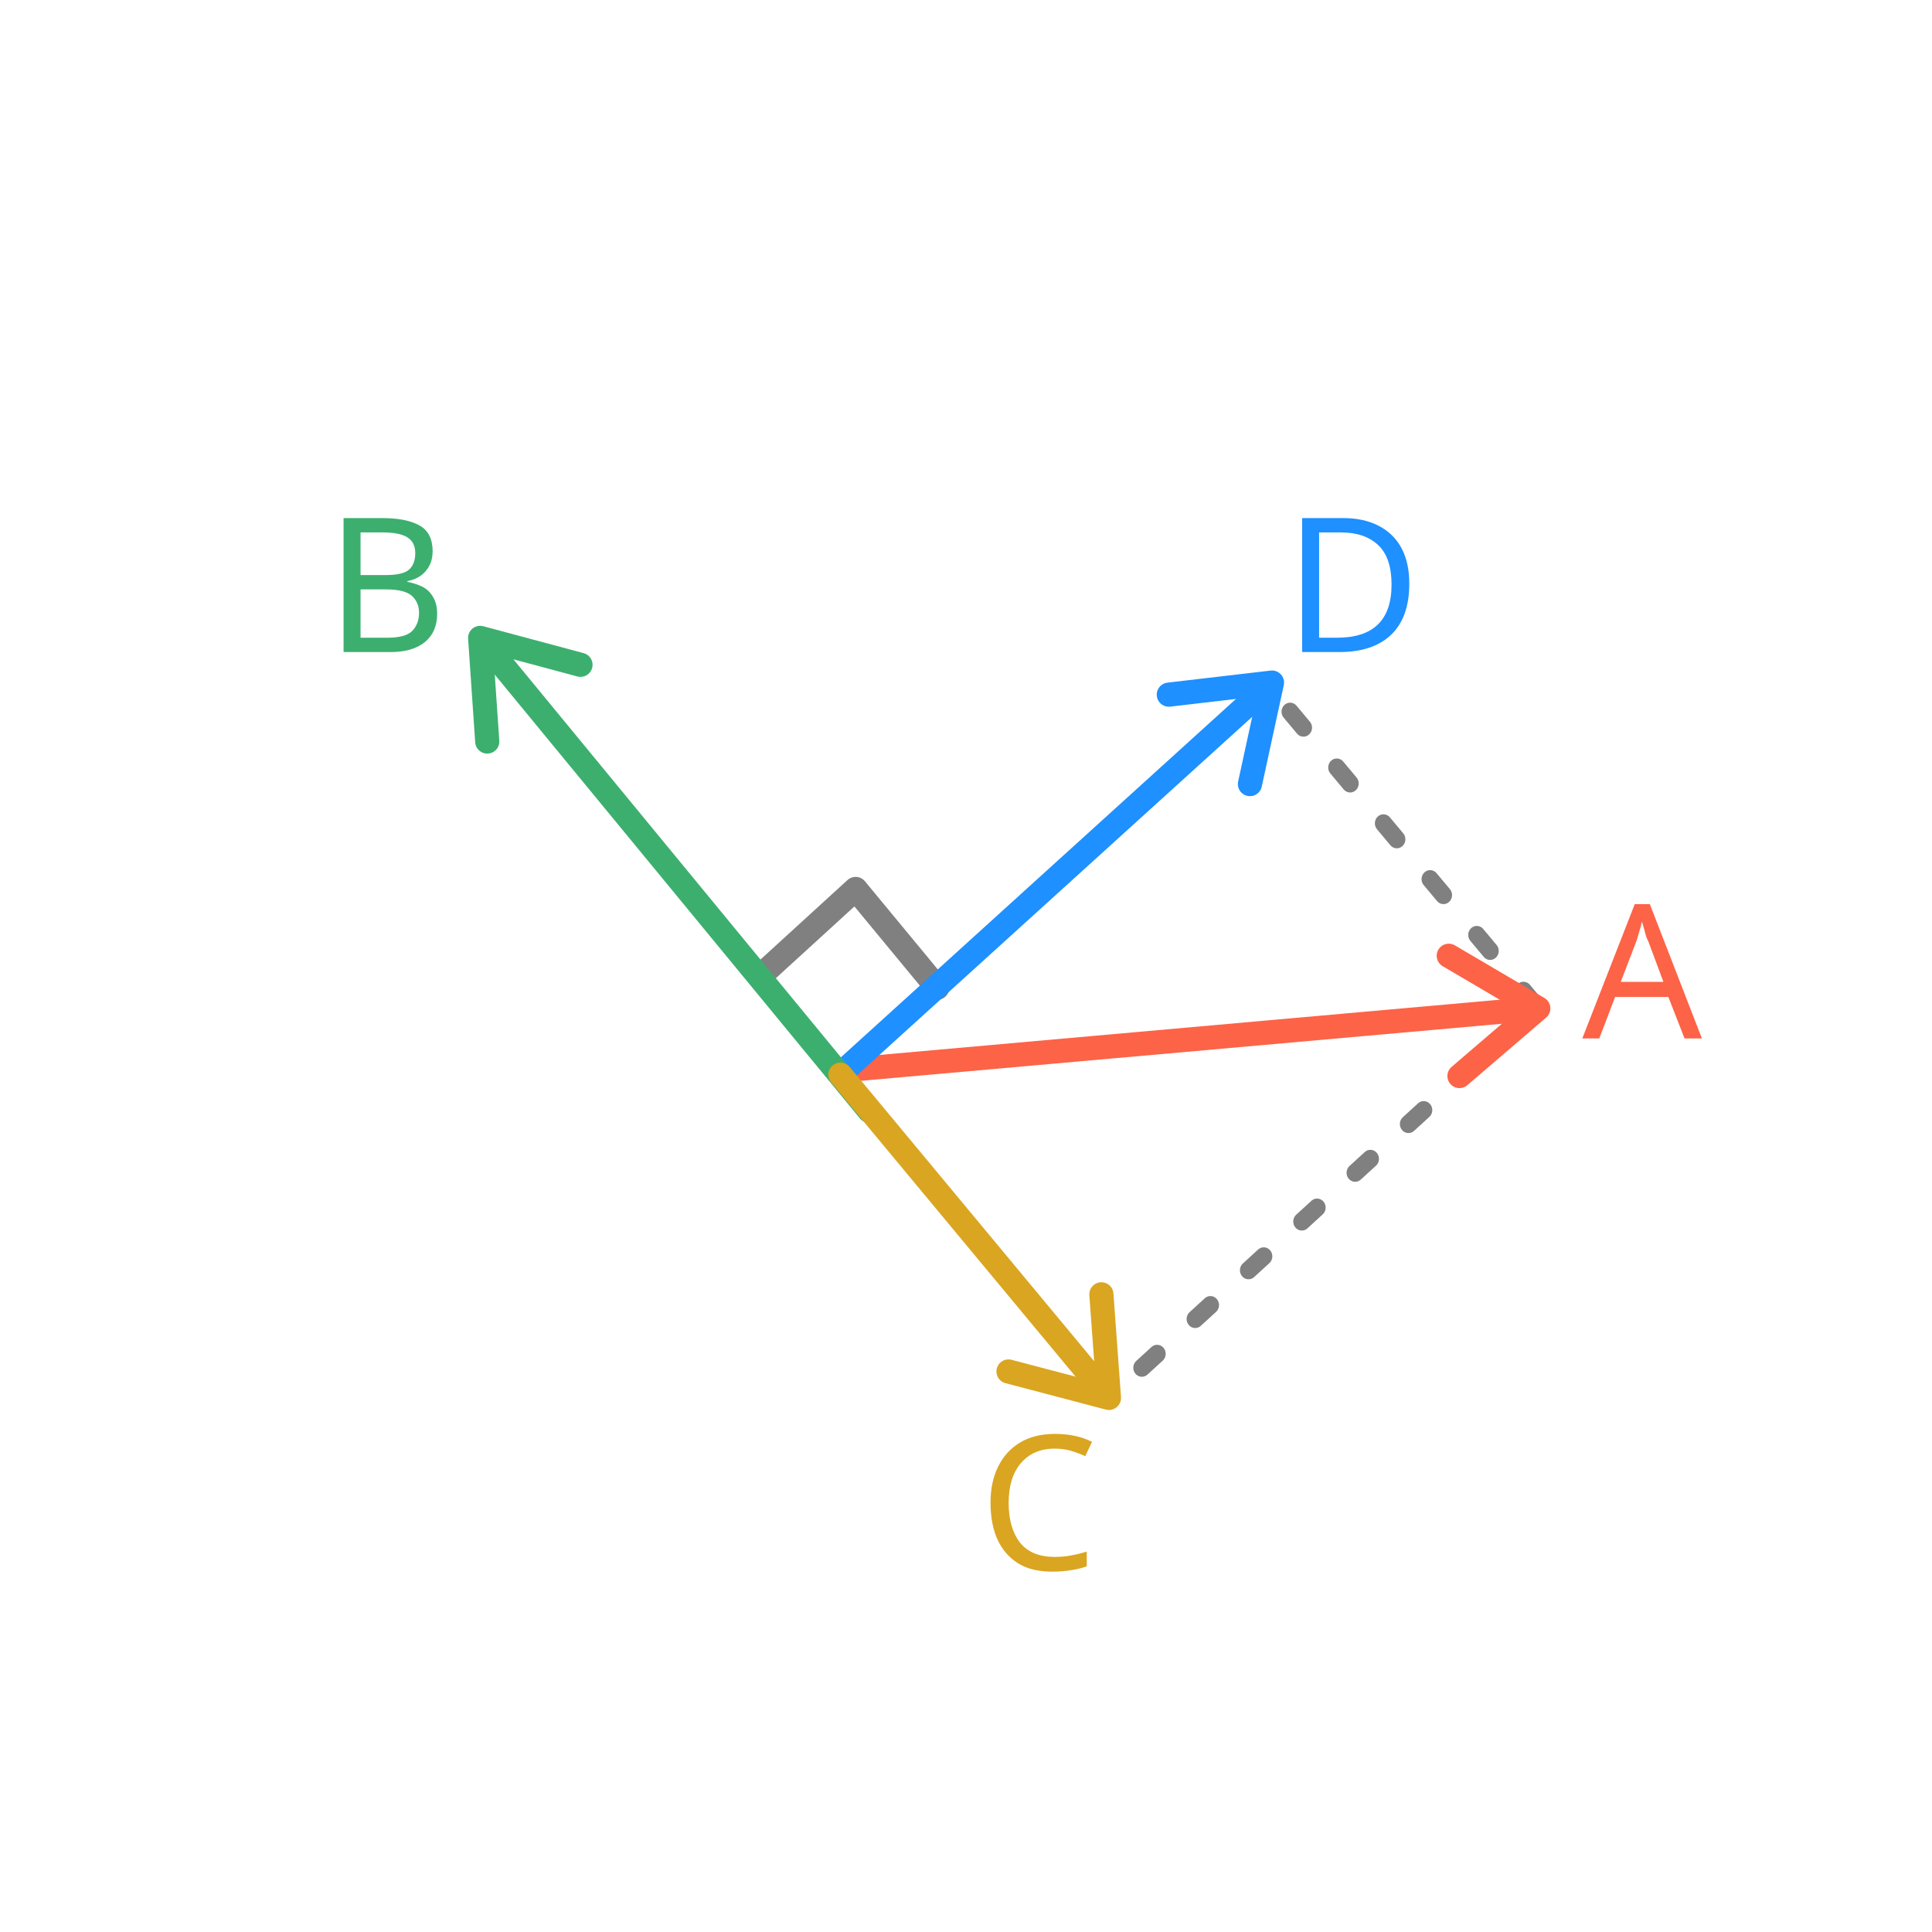
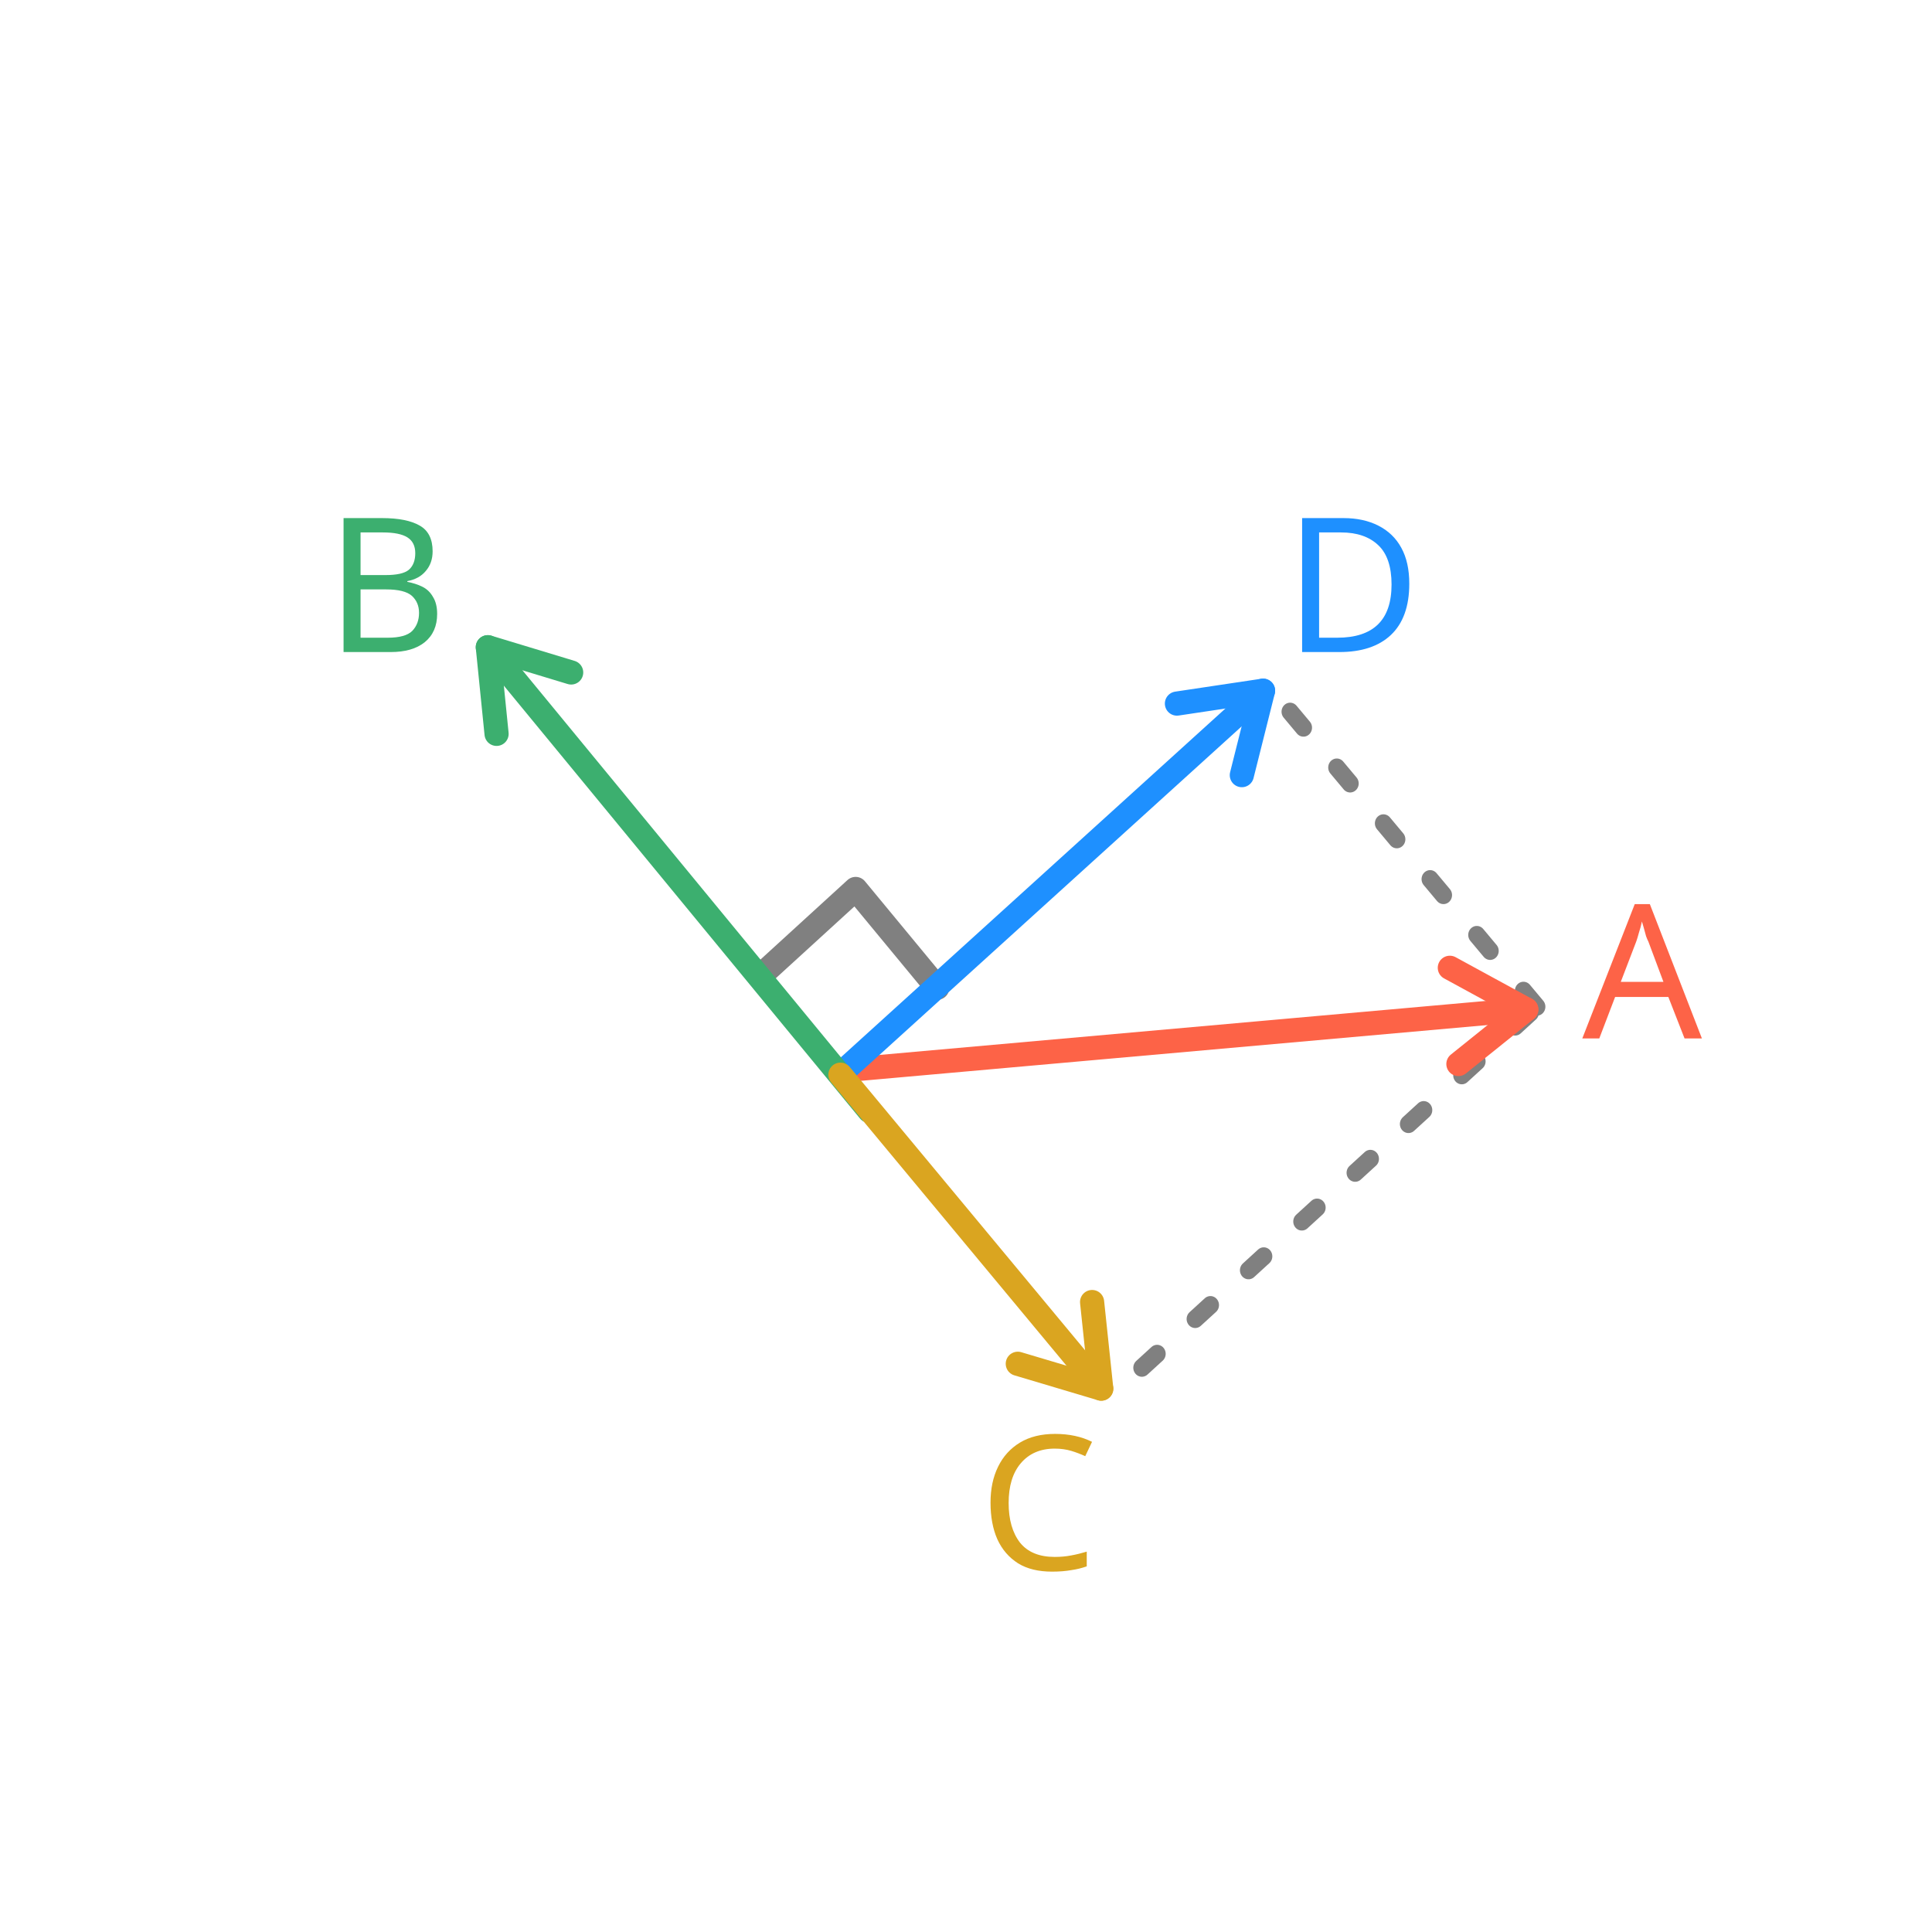
<svg xmlns="http://www.w3.org/2000/svg" width="80mm" height="80mm" fill="none" stroke-linecap="round" stroke-linejoin="round" viewBox="0 0 80 80" xml:space="preserve">
  <defs>
-     <marker id="arr_1" markerHeight="6" markerWidth="5" orient="auto-start-reverse" viewBox="-7,-6 9,12">
-       <path d="M -6,-5 1,0 -6,5" stroke="#fd6347" stroke-width="2" />
+     <marker id="arr_1" overflow="visible" markerHeight="6" markerWidth="5" orient="auto-start-reverse" viewBox="0 0 5 6">
+       <path d="M -3 -2 0 0 -3 2" stroke="#fd6347" />
    </marker>
-     <marker id="arr_2" markerHeight="6" markerWidth="5" orient="auto-start-reverse" viewBox="-7,-6 9,12">
-       <path d="M -6,-5 1,0 -6,5" stroke="#1e90ff" stroke-width="2" />
+     <marker id="arr_2" overflow="visible" markerHeight="6" markerWidth="5" orient="auto-start-reverse" viewBox="0 0 5 6">
+       <path d="M -3 -2 0 0 -3 2" stroke="#1e90ff" />
    </marker>
-     <marker id="arr_3" markerHeight="6" markerWidth="5" orient="auto-start-reverse" viewBox="-7,-6 9,12">
-       <path d="M -6,-5 1,0 -6,5" stroke="#3caf6f" stroke-width="2" />
+     <marker id="arr_3" overflow="visible" markerHeight="6" markerWidth="5" orient="auto-start-reverse" viewBox="0 0 5 6">
+       <path d="M -3 -2 0 0 -3 2" stroke="#3caf6f" />
    </marker>
-     <marker id="arr_4" markerHeight="6" markerWidth="5" orient="auto-start-reverse" viewBox="-7,-6 9,12">
-       <path d="M -6,-5 1,0 -6,5" stroke="#daa520" stroke-width="2" />
+     <marker id="arr_4" overflow="visible" markerHeight="6" markerWidth="5" orient="auto-start-reverse" viewBox="0 0 5 6">
+       <path d="M -3 -2 0 0 -3 2" stroke="#daa520" />
    </marker>
  </defs>
  <path d="m31.5 40.4 3.93-3.59 3.38 4.09" stroke="#808080" />
  <g transform="matrix(.536 -.49 .466 .564 17.2 28.3)" stroke="#808080" stroke-dasharray="1.177, 2.942">
    <path d="m37.6 56.4-0.146-24.5" />
    <path d="m37.1 56.4h-32.7" />
  </g>
  <g>
    <path d="m63.2 41.8-28.3 2.52" marker-start="url(#arr_1)" stroke="#fd6347" />
    <path d="m52.3 28.6-17.2 15.6" marker-start="url(#arr_2)" stroke="#1e90ff" />
    <path d="m20.2 26.8 15.8 19.2" marker-start="url(#arr_3)" stroke="#3caf6f" />
    <path d="m45.6 57.5-10.8-13" marker-start="url(#arr_4)" stroke="#daa520" />
  </g>
  <g font-family="Calibri" font-size="7.76px" text-anchor="middle">
    <text x="68" y="43" fill="#fd6347">A</text>
    <text x="56" y="27" fill="#1e90ff">D</text>
    <text x="43" y="65" fill="#daa520">C</text>
    <text x="16" y="27" fill="#3caf6f">B</text>
  </g>
</svg>
